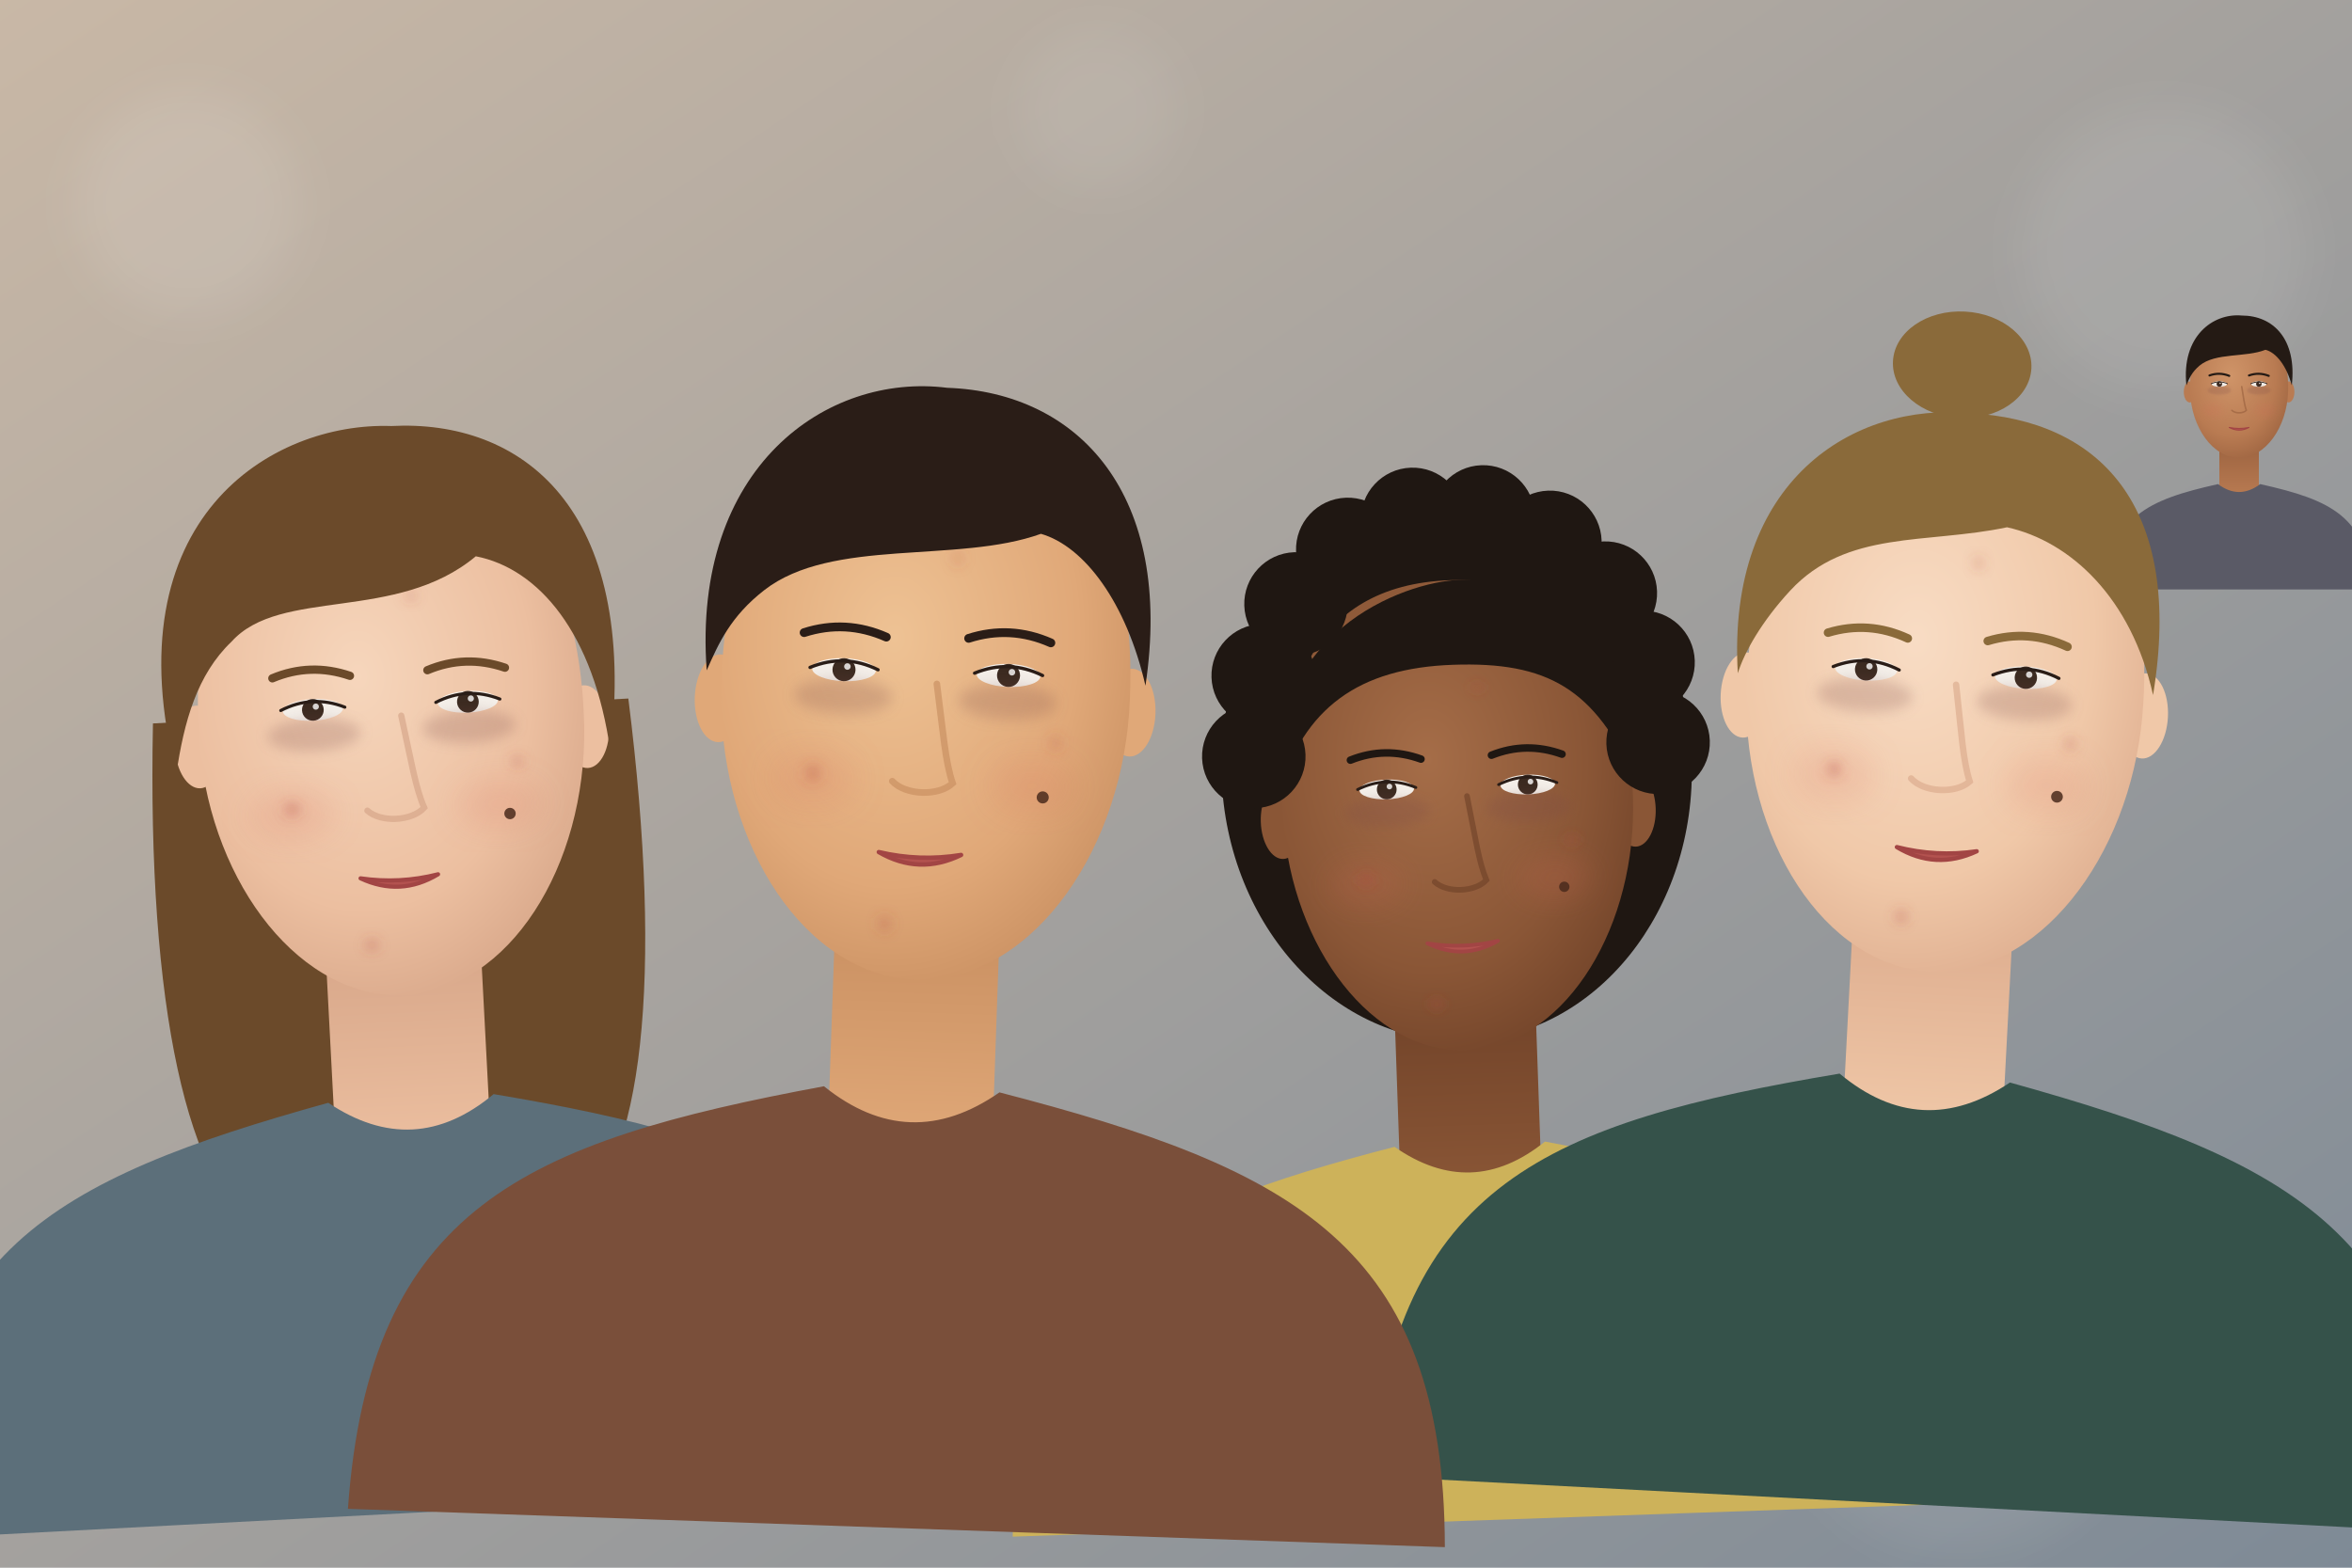
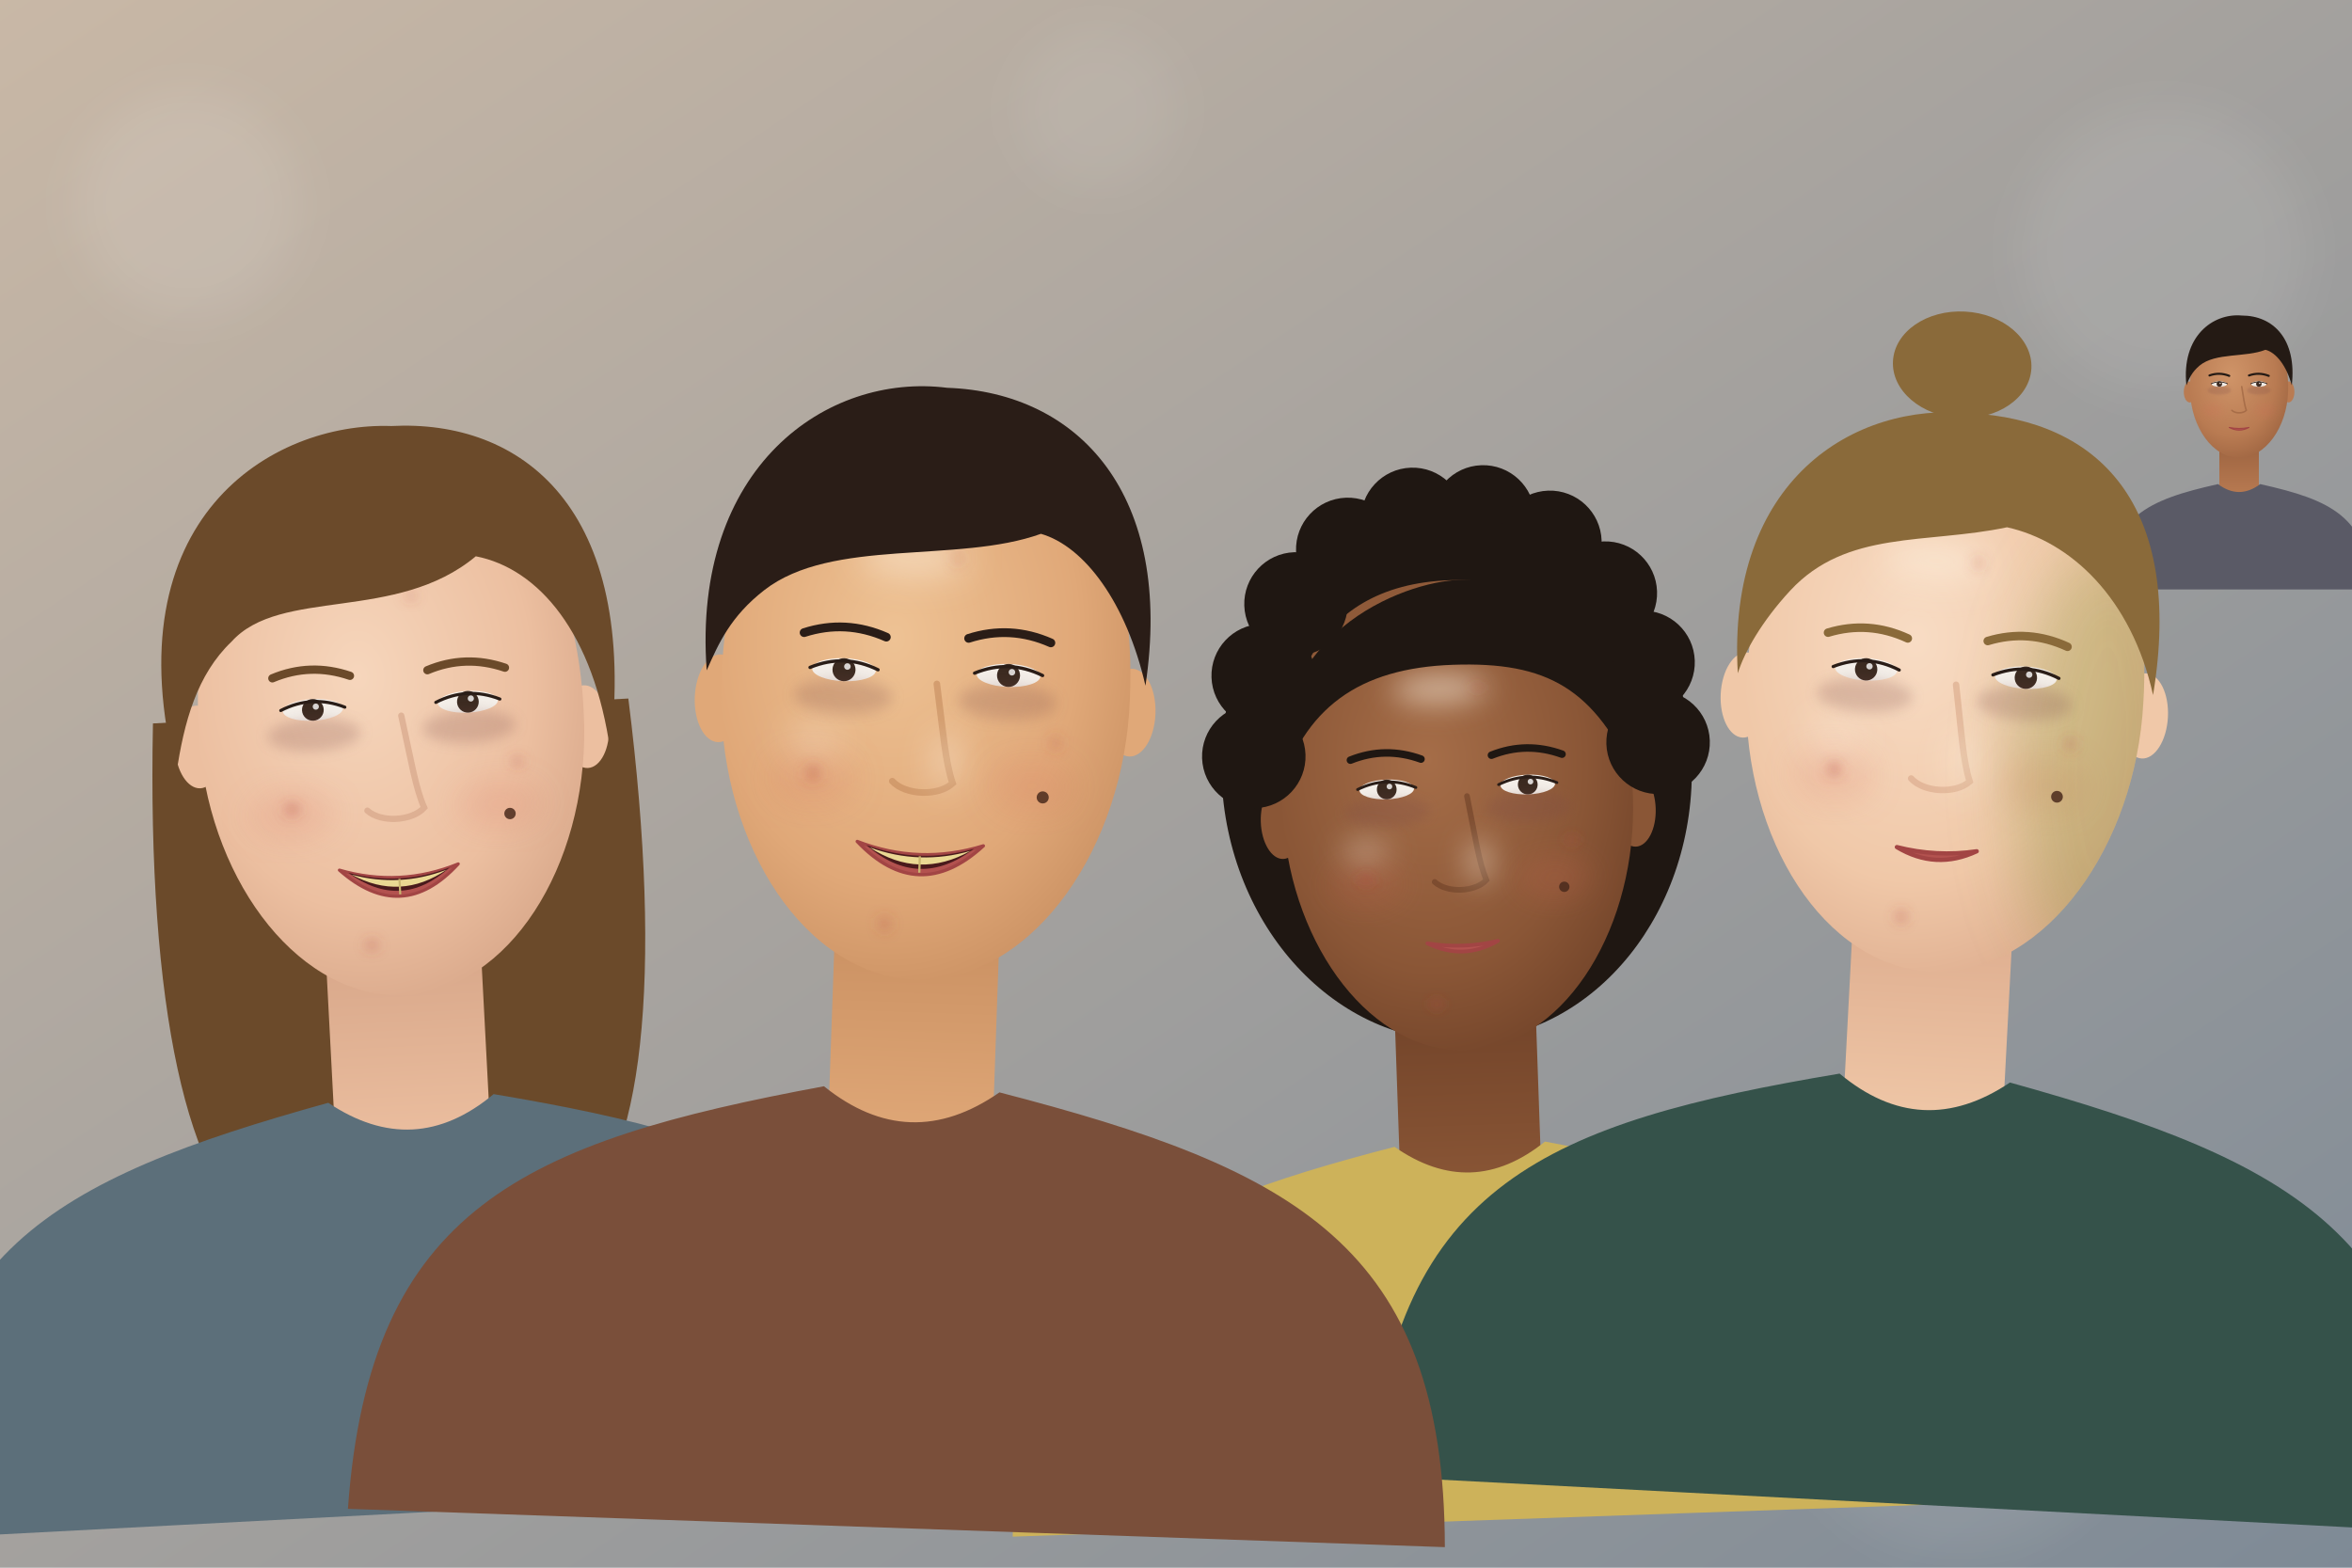
<svg xmlns="http://www.w3.org/2000/svg" viewBox="0 0 1500 1000" width="1500" height="1000">
  <defs>
+     <clipPath id="hcfamily4">
+       <path d="M0,-0.5 C0.30,-0.5 0.38,-0.26 0.372,0 C0.362,0.27 0.2,0.5 0,0.5 C-0.2,0.5 -0.362,0.27 -0.372,0 C-0.38,-0.26 -0.30,-0.5 0,-0.5 Z" />
+     </clipPath>
    <radialGradient id="skfamily4" cx="0.42" cy="0.38" r="0.75">
      <stop offset="0" stop-color="#cf9468" />
      <stop offset="0.6" stop-color="#b97b52" />
      <stop offset="1" stop-color="#965e3c" />
    </radialGradient>
    <linearGradient id="nkfamily4" x1="0" y1="0" x2="0" y2="1">
      <stop offset="0" stop-color="#965e3c" />
      <stop offset="1" stop-color="#b97b52" />
    </linearGradient>
    <filter id="blfamily4" x="-20%" y="-20%" width="140%" height="140%">
      <feGaussianBlur stdDeviation="0.012" />
    </filter>
    <filter id="bmfamily4" x="-30%" y="-30%" width="160%" height="160%">
      <feGaussianBlur stdDeviation="0.03" />
    </filter>
+     <filter id="bcfamily4" x="-80%" y="-40%" width="260%" height="180%">
+       <feGaussianBlur stdDeviation="0.06" />
+     </filter>
+     <clipPath id="hcfamily2">
+       <path d="M0,-0.5 C0.30,-0.5 0.38,-0.26 0.372,0 C0.362,0.27 0.2,0.5 0,0.5 C-0.2,0.5 -0.362,0.27 -0.372,0 C-0.38,-0.26 -0.30,-0.5 0,-0.5 Z" />
+     </clipPath>
    <radialGradient id="skfamily2" cx="0.42" cy="0.38" r="0.75">
      <stop offset="0" stop-color="#a56d48" />
      <stop offset="0.6" stop-color="#8a5636" />
      <stop offset="1" stop-color="#6c3f26" />
    </radialGradient>
    <linearGradient id="nkfamily2" x1="0" y1="0" x2="0" y2="1">
      <stop offset="0" stop-color="#6c3f26" />
      <stop offset="1" stop-color="#8a5636" />
    </linearGradient>
    <filter id="blfamily2" x="-20%" y="-20%" width="140%" height="140%">
      <feGaussianBlur stdDeviation="0.012" />
    </filter>
    <filter id="bmfamily2" x="-30%" y="-30%" width="160%" height="160%">
      <feGaussianBlur stdDeviation="0.03" />
    </filter>
+     <filter id="bcfamily2" x="-80%" y="-40%" width="260%" height="180%">
+       <feGaussianBlur stdDeviation="0.06" />
+     </filter>
+     <clipPath id="hcfamily0">
+       <path d="M0,-0.5 C0.30,-0.5 0.38,-0.26 0.372,0 C0.362,0.27 0.2,0.5 0,0.5 C-0.2,0.5 -0.362,0.27 -0.372,0 C-0.38,-0.26 -0.30,-0.5 0,-0.5 Z" />
+     </clipPath>
    <radialGradient id="skfamily0" cx="0.42" cy="0.38" r="0.75">
      <stop offset="0" stop-color="#f6d6bc" />
      <stop offset="0.6" stop-color="#ecbfa0" />
      <stop offset="1" stop-color="#d2a083" />
    </radialGradient>
    <linearGradient id="nkfamily0" x1="0" y1="0" x2="0" y2="1">
      <stop offset="0" stop-color="#d2a083" />
      <stop offset="1" stop-color="#ecbfa0" />
    </linearGradient>
    <filter id="blfamily0" x="-20%" y="-20%" width="140%" height="140%">
      <feGaussianBlur stdDeviation="0.012" />
    </filter>
    <filter id="bmfamily0" x="-30%" y="-30%" width="160%" height="160%">
      <feGaussianBlur stdDeviation="0.03" />
    </filter>
+     <filter id="bcfamily0" x="-80%" y="-40%" width="260%" height="180%">
+       <feGaussianBlur stdDeviation="0.06" />
+     </filter>
+     <clipPath id="hcfamily3">
+       <path d="M0,-0.5 C0.30,-0.5 0.38,-0.26 0.372,0 C0.362,0.27 0.2,0.5 0,0.5 C-0.2,0.5 -0.362,0.27 -0.372,0 C-0.38,-0.26 -0.30,-0.5 0,-0.5 Z" />
+     </clipPath>
    <radialGradient id="skfamily3" cx="0.42" cy="0.38" r="0.75">
      <stop offset="0" stop-color="#f8dcc4" />
      <stop offset="0.6" stop-color="#f0c8a8" />
      <stop offset="1" stop-color="#d9a688" />
    </radialGradient>
    <linearGradient id="nkfamily3" x1="0" y1="0" x2="0" y2="1">
      <stop offset="0" stop-color="#d9a688" />
      <stop offset="1" stop-color="#f0c8a8" />
    </linearGradient>
    <filter id="blfamily3" x="-20%" y="-20%" width="140%" height="140%">
      <feGaussianBlur stdDeviation="0.012" />
    </filter>
    <filter id="bmfamily3" x="-30%" y="-30%" width="160%" height="160%">
      <feGaussianBlur stdDeviation="0.03" />
    </filter>
+     <filter id="bcfamily3" x="-80%" y="-40%" width="260%" height="180%">
+       <feGaussianBlur stdDeviation="0.06" />
+     </filter>
+     <clipPath id="hcfamily1">
+       <path d="M0,-0.5 C0.30,-0.5 0.38,-0.26 0.372,0 C0.362,0.27 0.2,0.5 0,0.5 C-0.2,0.5 -0.362,0.27 -0.372,0 C-0.38,-0.26 -0.30,-0.5 0,-0.5 Z" />
+     </clipPath>
    <radialGradient id="skfamily1" cx="0.42" cy="0.38" r="0.75">
      <stop offset="0" stop-color="#eec294" />
      <stop offset="0.6" stop-color="#e0a878" />
      <stop offset="1" stop-color="#c48a5c" />
    </radialGradient>
    <linearGradient id="nkfamily1" x1="0" y1="0" x2="0" y2="1">
      <stop offset="0" stop-color="#c48a5c" />
      <stop offset="1" stop-color="#e0a878" />
    </linearGradient>
    <filter id="blfamily1" x="-20%" y="-20%" width="140%" height="140%">
      <feGaussianBlur stdDeviation="0.012" />
    </filter>
    <filter id="bmfamily1" x="-30%" y="-30%" width="160%" height="160%">
      <feGaussianBlur stdDeviation="0.03" />
+     </filter>
+     <filter id="bcfamily1" x="-80%" y="-40%" width="260%" height="180%">
+       <feGaussianBlur stdDeviation="0.06" />
    </filter>
  </defs>
  <defs>
    <linearGradient id="bgfamily" x1="0" y1="0" x2="1" y2="1">
      <stop offset="0" stop-color="#c9b8a6" />
      <stop offset="1" stop-color="#7e8a96" />
    </linearGradient>
    <filter id="bbfamily">
      <feGaussianBlur stdDeviation="14" />
    </filter>
  </defs>
  <rect width="1500" height="1000" fill="url(#bgfamily)" />
  <g filter="url(#bbfamily)">
    <circle cx="120" cy="130" r="70" fill="#fff" opacity="0.1" />
    <circle cx="1380" cy="160" r="90" fill="#fff" opacity="0.08" />
    <circle cx="700" cy="70" r="50" fill="#fff" opacity="0.07" />
    <circle cx="1250" cy="880" r="110" fill="#fff" opacity="0.07" />
    <circle cx="200" cy="820" r="80" fill="#fff" opacity="0.06" />
  </g>
  <g transform="translate(1428,250) rotate(0) scale(84)">
    <path d="M-0.15,0.3 L-0.15,0.8 L0.15,0.8 L0.15,0.3 Z" fill="url(#nkfamily4)" />
    <path d="M-1.0,1.5 C-0.98,0.95 -0.7,0.82 -0.16,0.7 Q0,0.82 0.16,0.7 C0.7,0.82 0.98,0.95 1.0,1.5 Z" fill="#5a5a66" />
    <ellipse cx="-0.375" cy="0.0" rx="0.045" ry="0.08" fill="#b97b52" />
    <ellipse cx="0.375" cy="0.0" rx="0.045" ry="0.08" fill="#b97b52" />
    <path d="M0,-0.5 C0.30,-0.5 0.38,-0.26 0.372,0 C0.362,0.27 0.2,0.5 0,0.5 C-0.2,0.5 -0.362,0.27 -0.372,0 C-0.38,-0.26 -0.30,-0.5 0,-0.5 Z" fill="url(#skfamily4)" />
    <ellipse cx="-0.2" cy="0.14" rx="0.08" ry="0.05" fill="#d86a5a" opacity=".16" filter="url(#bmfamily4)" />
    <ellipse cx="0.2" cy="0.14" rx="0.08" ry="0.05" fill="#d86a5a" opacity=".16" filter="url(#bmfamily4)" />
    <path d="M0.02,-0.04 C0.035,0.05 0.04,0.1 0.055,0.14 C0.03,0.165 -0.03,0.165 -0.055,0.14" fill="none" stroke="#965e3c" stroke-width="0.012" stroke-linecap="round" opacity=".6" />
    <g transform="translate(-0.15,-0.06)">
      <ellipse rx="0.058" ry="0.021" fill="#f4efe9" />
      <circle r="0.021" fill="#3b2a20" />
      <circle cx="0.006" cy="-0.006" r="0.006" fill="#fff" opacity=".8" />
      <path d="M-0.062,-0.002 Q0,-0.03 0.062,-0.002" fill="none" stroke="#2a1d17" stroke-width="0.006" stroke-linecap="round" />
    </g>
    <path d="M-0.225,-0.125 Q-0.15,-0.152 -0.075,-0.122" fill="none" stroke="#241a14" stroke-width="0.016" stroke-linecap="round" />
    <ellipse cx="-0.15" cy="-0.012" rx="0.09" ry="0.032" fill="#7a4a46" opacity="0.22" filter="url(#blfamily4)" />
    <g transform="translate(0.15,-0.06)">
      <ellipse rx="0.058" ry="0.021" fill="#f4efe9" />
      <circle r="0.021" fill="#3b2a20" />
      <circle cx="0.006" cy="-0.006" r="0.006" fill="#fff" opacity=".8" />
      <path d="M-0.062,-0.002 Q0,-0.03 0.062,-0.002" fill="none" stroke="#2a1d17" stroke-width="0.006" stroke-linecap="round" />
    </g>
    <path d="M0.075,-0.125 Q0.15,-0.152 0.225,-0.122" fill="none" stroke="#241a14" stroke-width="0.016" stroke-linecap="round" />
    <ellipse cx="0.15" cy="-0.012" rx="0.09" ry="0.032" fill="#7a4a46" opacity="0.22" filter="url(#blfamily4)" />
    <path d="M-0.075,0.27 Q0,0.31 0.075,0.27 Q0,0.285 -0.075,0.27 Z" fill="#b3524f" stroke="#a24544" stroke-width="0.008" stroke-linejoin="round" />
    <path d="M-0.40,-0.05 C-0.44,-0.42 -0.2,-0.60 0.02,-0.58 C0.26,-0.58 0.44,-0.40 0.40,-0.05 C0.36,-0.2 0.28,-0.30 0.2,-0.32 C0.05,-0.26 -0.18,-0.30 -0.3,-0.20 C-0.36,-0.15 -0.38,-0.10 -0.40,-0.05 Z" fill="#241a14" />
  </g>
  <g transform="translate(930,520) rotate(-2) scale(300)">
    <ellipse cx="0" cy="-0.1" rx="0.5" ry="0.58" fill="#1f1712" />
    <path d="M-0.15,0.3 L-0.15,0.8 L0.15,0.8 L0.15,0.3 Z" fill="url(#nkfamily2)" />
    <path d="M-1.0,1.5 C-0.98,0.95 -0.7,0.82 -0.16,0.7 Q0,0.82 0.16,0.7 C0.7,0.82 0.98,0.95 1.0,1.5 Z" fill="#cdb25a" />
    <ellipse cx="-0.375" cy="0.0" rx="0.045" ry="0.08" fill="#8a5636" />
    <ellipse cx="0.375" cy="0.0" rx="0.045" ry="0.08" fill="#8a5636" />
    <path d="M0,-0.5 C0.30,-0.5 0.38,-0.26 0.372,0 C0.362,0.27 0.2,0.5 0,0.5 C-0.2,0.5 -0.362,0.27 -0.372,0 C-0.38,-0.26 -0.30,-0.5 0,-0.5 Z" fill="url(#skfamily2)" />
    <ellipse cx="-0.2" cy="0.14" rx="0.08" ry="0.05" fill="#d86a5a" opacity=".16" filter="url(#bmfamily2)" />
    <ellipse cx="0.2" cy="0.14" rx="0.08" ry="0.05" fill="#d86a5a" opacity=".16" filter="url(#bmfamily2)" />
    <path d="M0.02,-0.04 C0.035,0.05 0.04,0.1 0.055,0.14 C0.03,0.165 -0.03,0.165 -0.055,0.14" fill="none" stroke="#6c3f26" stroke-width="0.012" stroke-linecap="round" opacity=".6" />
+     <g filter="url(#bmfamily2)" fill="#fff6e6">
+       <ellipse cx="-0.03" cy="-0.27" rx="0.1" ry="0.034" opacity=".5" />
+       <ellipse cx="0.042" cy="0.1" rx="0.022" ry="0.05" opacity=".5" />
+       <ellipse cx="-0.2" cy="0.07" rx="0.05" ry="0.03" opacity=".3" />
+     </g>
    <g transform="translate(-0.15,-0.06)">
      <ellipse rx="0.058" ry="0.021" fill="#f4efe9" />
      <circle r="0.021" fill="#3b2a20" />
      <circle cx="0.006" cy="-0.006" r="0.006" fill="#fff" opacity=".8" />
      <path d="M-0.062,-0.002 Q0,-0.03 0.062,-0.002" fill="none" stroke="#2a1d17" stroke-width="0.006" stroke-linecap="round" />
    </g>
    <path d="M-0.225,-0.125 Q-0.15,-0.152 -0.075,-0.122" fill="none" stroke="#1f1712" stroke-width="0.016" stroke-linecap="round" />
    <ellipse cx="-0.15" cy="-0.012" rx="0.09" ry="0.032" fill="#7a4a46" opacity="0.22" filter="url(#blfamily2)" />
    <g transform="translate(0.15,-0.06)">
      <ellipse rx="0.058" ry="0.021" fill="#f4efe9" />
      <circle r="0.021" fill="#3b2a20" />
      <circle cx="0.006" cy="-0.006" r="0.006" fill="#fff" opacity=".8" />
      <path d="M-0.062,-0.002 Q0,-0.03 0.062,-0.002" fill="none" stroke="#2a1d17" stroke-width="0.006" stroke-linecap="round" />
    </g>
    <path d="M0.075,-0.125 Q0.15,-0.152 0.225,-0.122" fill="none" stroke="#1f1712" stroke-width="0.016" stroke-linecap="round" />
    <ellipse cx="0.15" cy="-0.012" rx="0.09" ry="0.032" fill="#7a4a46" opacity="0.22" filter="url(#blfamily2)" />
    <g filter="url(#blfamily2)">
      <circle cx="-0.20" cy="0.13" r="0.011" fill="#b5483f" opacity=".55" />
      <circle cx="0.24" cy="0.06" r="0.009" fill="#b5483f" opacity=".5" />
      <circle cx="0.05" cy="-0.27" r="0.008" fill="#b5483f" opacity=".5" />
      <circle cx="-0.06" cy="0.40" r="0.01" fill="#b5483f" opacity=".5" />
    </g>
    <circle cx="0.22" cy="0.16" r="0.011" fill="#4a2a1c" opacity=".85" />
    <path d="M-0.075,0.27 Q0,0.31 0.075,0.27 Q0,0.285 -0.075,0.27 Z" fill="#b3524f" stroke="#a24544" stroke-width="0.008" stroke-linejoin="round" />
    <circle cx="-0.430" cy="-0.140" r="0.11" fill="#1f1712" />
    <circle cx="-0.404" cy="-0.311" r="0.11" fill="#1f1712" />
    <circle cx="-0.329" cy="-0.461" r="0.11" fill="#1f1712" />
    <circle cx="-0.215" cy="-0.573" r="0.11" fill="#1f1712" />
    <circle cx="-0.075" cy="-0.632" r="0.11" fill="#1f1712" />
    <circle cx="0.075" cy="-0.632" r="0.11" fill="#1f1712" />
    <circle cx="0.215" cy="-0.573" r="0.11" fill="#1f1712" />
    <circle cx="0.329" cy="-0.461" r="0.11" fill="#1f1712" />
    <circle cx="0.404" cy="-0.311" r="0.11" fill="#1f1712" />
    <circle cx="0.430" cy="-0.140" r="0.11" fill="#1f1712" />
    <path d="M-0.38,-0.06 C-0.4,-0.40 -0.1,-0.5 0.02,-0.5 C0.2,-0.5 0.4,-0.40 0.38,-0.06 C0.3,-0.26 0.2,-0.32 0.0,-0.32 C-0.2,-0.32 -0.32,-0.24 -0.38,-0.06 Z" fill="#1f1712" />
  </g>
  <g transform="translate(250,470) rotate(-3) scale(330)">
    <path d="M-0.46,-0.05 C-0.5,0.5 -0.44,0.85 -0.30,0.95 L0.30,0.95 C0.44,0.85 0.5,0.5 0.46,-0.05 Z" fill="#6b4a2a" />
    <path d="M-0.15,0.3 L-0.15,0.8 L0.15,0.8 L0.15,0.3 Z" fill="url(#nkfamily0)" />
    <path d="M-1.0,1.5 C-0.98,0.95 -0.7,0.82 -0.16,0.7 Q0,0.82 0.16,0.7 C0.7,0.82 0.98,0.95 1.0,1.5 Z" fill="#5c6f7a" />
    <ellipse cx="-0.375" cy="0.0" rx="0.045" ry="0.08" fill="#ecbfa0" />
    <ellipse cx="0.375" cy="0.0" rx="0.045" ry="0.08" fill="#ecbfa0" />
    <path d="M0,-0.5 C0.30,-0.5 0.38,-0.26 0.372,0 C0.362,0.27 0.2,0.5 0,0.5 C-0.2,0.5 -0.362,0.27 -0.372,0 C-0.38,-0.26 -0.30,-0.5 0,-0.5 Z" fill="url(#skfamily0)" />
    <ellipse cx="-0.2" cy="0.14" rx="0.08" ry="0.05" fill="#d86a5a" opacity=".16" filter="url(#bmfamily0)" />
    <ellipse cx="0.2" cy="0.14" rx="0.08" ry="0.05" fill="#d86a5a" opacity=".16" filter="url(#bmfamily0)" />
    <path d="M0.02,-0.04 C0.035,0.05 0.04,0.1 0.055,0.14 C0.03,0.165 -0.03,0.165 -0.055,0.14" fill="none" stroke="#d2a083" stroke-width="0.012" stroke-linecap="round" opacity=".6" />
    <g transform="translate(-0.15,-0.06)">
      <ellipse rx="0.058" ry="0.021" fill="#f4efe9" />
      <circle r="0.021" fill="#3b2a20" />
      <circle cx="0.006" cy="-0.006" r="0.006" fill="#fff" opacity=".8" />
      <path d="M-0.062,-0.002 Q0,-0.03 0.062,-0.002" fill="none" stroke="#2a1d17" stroke-width="0.006" stroke-linecap="round" />
    </g>
    <path d="M-0.225,-0.125 Q-0.15,-0.152 -0.075,-0.122" fill="none" stroke="#6b4a2a" stroke-width="0.016" stroke-linecap="round" />
    <ellipse cx="-0.15" cy="-0.012" rx="0.09" ry="0.032" fill="#7a4a46" opacity="0.22" filter="url(#blfamily0)" />
    <g transform="translate(0.15,-0.06)">
      <ellipse rx="0.058" ry="0.021" fill="#f4efe9" />
      <circle r="0.021" fill="#3b2a20" />
      <circle cx="0.006" cy="-0.006" r="0.006" fill="#fff" opacity=".8" />
      <path d="M-0.062,-0.002 Q0,-0.03 0.062,-0.002" fill="none" stroke="#2a1d17" stroke-width="0.006" stroke-linecap="round" />
    </g>
    <path d="M0.075,-0.125 Q0.15,-0.152 0.225,-0.122" fill="none" stroke="#6b4a2a" stroke-width="0.016" stroke-linecap="round" />
    <ellipse cx="0.15" cy="-0.012" rx="0.09" ry="0.032" fill="#7a4a46" opacity="0.22" filter="url(#blfamily0)" />
    <g filter="url(#blfamily0)">
      <circle cx="-0.20" cy="0.13" r="0.011" fill="#b5483f" opacity=".55" />
      <circle cx="0.24" cy="0.06" r="0.009" fill="#b5483f" opacity=".5" />
      <circle cx="0.05" cy="-0.27" r="0.008" fill="#b5483f" opacity=".5" />
      <circle cx="-0.06" cy="0.40" r="0.01" fill="#b5483f" opacity=".5" />
    </g>
    <circle cx="0.22" cy="0.16" r="0.011" fill="#4a2a1c" opacity=".85" />
-     <path d="M-0.075,0.27 Q0,0.31 0.075,0.27 Q0,0.285 -0.075,0.27 Z" fill="#b3524f" stroke="#a24544" stroke-width="0.008" stroke-linejoin="round" />
+     <path d="M-0.115,0.252 Q0,0.292 0.115,0.252 Q0,0.365 -0.115,0.252 Z" fill="#b3524f" stroke="#a24544" stroke-width="0.006" stroke-linejoin="round" />
+     <path d="M-0.098,0.258 Q0,0.29 0.098,0.258 Q0,0.338 -0.098,0.258 Z" fill="#4a1a1c" />
+     <path d="M-0.092,0.262 Q0,0.292 0.092,0.262 Q0,0.318 -0.092,0.262 Z" fill="#ead893" />
+     <path d="M0,0.275 L0,0.305" stroke="#c9b570" stroke-width="0.004" />
    <path d="M-0.42,0.05 C-0.52,-0.45 -0.2,-0.62 0.03,-0.60 C0.28,-0.60 0.5,-0.42 0.42,0.05 C0.40,-0.18 0.30,-0.31 0.18,-0.34 C0.02,-0.22 -0.2,-0.30 -0.30,-0.20 C-0.37,-0.14 -0.40,-0.05 -0.42,0.05 Z" fill="#6b4a2a" />
  </g>
  <g transform="translate(1240,450) rotate(3) scale(340)">
    <path d="M-0.15,0.3 L-0.15,0.8 L0.15,0.8 L0.15,0.3 Z" fill="url(#nkfamily3)" />
    <path d="M-1.0,1.5 C-0.98,0.95 -0.7,0.82 -0.16,0.7 Q0,0.82 0.16,0.7 C0.7,0.82 0.98,0.95 1.0,1.5 Z" fill="#35524a" />
    <ellipse cx="-0.375" cy="0.0" rx="0.045" ry="0.08" fill="#f0c8a8" />
    <ellipse cx="0.375" cy="0.0" rx="0.045" ry="0.08" fill="#f0c8a8" />
    <path d="M0,-0.5 C0.30,-0.5 0.38,-0.26 0.372,0 C0.362,0.27 0.2,0.5 0,0.5 C-0.2,0.5 -0.362,0.27 -0.372,0 C-0.38,-0.26 -0.30,-0.5 0,-0.5 Z" fill="url(#skfamily3)" />
    <ellipse cx="-0.2" cy="0.14" rx="0.08" ry="0.05" fill="#d86a5a" opacity=".16" filter="url(#bmfamily3)" />
    <ellipse cx="0.2" cy="0.14" rx="0.08" ry="0.05" fill="#d86a5a" opacity=".16" filter="url(#bmfamily3)" />
    <path d="M0.02,-0.04 C0.035,0.05 0.04,0.1 0.055,0.14 C0.03,0.165 -0.03,0.165 -0.055,0.14" fill="none" stroke="#d9a688" stroke-width="0.012" stroke-linecap="round" opacity=".6" />
+     <g filter="url(#bmfamily3)" fill="#fff6e6">
+       <ellipse cx="-0.03" cy="-0.27" rx="0.1" ry="0.034" opacity=".5" />
+       <ellipse cx="0.042" cy="0.1" rx="0.022" ry="0.05" opacity=".5" />
+       <ellipse cx="-0.2" cy="0.07" rx="0.05" ry="0.03" opacity=".3" />
+     </g>
+     <g clip-path="url(#hcfamily3)">
+       <ellipse cx="0.3" cy="0.08" rx="0.17" ry="0.4" fill="#7f8f2e" opacity=".3" filter="url(#bcfamily3)" />
+     </g>
    <g transform="translate(-0.15,-0.06)">
      <ellipse rx="0.058" ry="0.021" fill="#f4efe9" />
      <circle r="0.021" fill="#3b2a20" />
      <circle cx="0.006" cy="-0.006" r="0.006" fill="#fff" opacity=".8" />
      <path d="M-0.062,-0.002 Q0,-0.03 0.062,-0.002" fill="none" stroke="#2a1d17" stroke-width="0.006" stroke-linecap="round" />
    </g>
    <path d="M-0.225,-0.125 Q-0.15,-0.152 -0.075,-0.122" fill="none" stroke="#8a6a3a" stroke-width="0.016" stroke-linecap="round" />
    <ellipse cx="-0.15" cy="-0.012" rx="0.09" ry="0.032" fill="#7a4a46" opacity="0.22" filter="url(#blfamily3)" />
    <g transform="translate(0.15,-0.06)">
      <ellipse rx="0.058" ry="0.021" fill="#f4efe9" />
      <circle r="0.021" fill="#3b2a20" />
      <circle cx="0.006" cy="-0.006" r="0.006" fill="#fff" opacity=".8" />
      <path d="M-0.062,-0.002 Q0,-0.03 0.062,-0.002" fill="none" stroke="#2a1d17" stroke-width="0.006" stroke-linecap="round" />
    </g>
    <path d="M0.075,-0.125 Q0.15,-0.152 0.225,-0.122" fill="none" stroke="#8a6a3a" stroke-width="0.016" stroke-linecap="round" />
    <ellipse cx="0.15" cy="-0.012" rx="0.09" ry="0.032" fill="#7a4a46" opacity="0.22" filter="url(#blfamily3)" />
    <g filter="url(#blfamily3)">
      <circle cx="-0.20" cy="0.13" r="0.011" fill="#b5483f" opacity=".55" />
      <circle cx="0.24" cy="0.06" r="0.009" fill="#b5483f" opacity=".5" />
      <circle cx="0.05" cy="-0.27" r="0.008" fill="#b5483f" opacity=".5" />
      <circle cx="-0.06" cy="0.40" r="0.01" fill="#b5483f" opacity=".5" />
    </g>
    <circle cx="0.22" cy="0.16" r="0.011" fill="#4a2a1c" opacity=".85" />
    <path d="M-0.075,0.27 Q0,0.31 0.075,0.27 Q0,0.285 -0.075,0.27 Z" fill="#b3524f" stroke="#a24544" stroke-width="0.008" stroke-linejoin="round" />
    <ellipse cx="0" cy="-0.64" rx="0.13" ry="0.1" fill="#8a6a3a" />
    <path d="M-0.39,-0.04 C-0.43,-0.40 -0.2,-0.56 0.02,-0.55 C0.26,-0.55 0.43,-0.40 0.39,-0.04 C0.34,-0.22 0.22,-0.32 0.1,-0.34 C-0.05,-0.30 -0.2,-0.32 -0.3,-0.2 C-0.35,-0.14 -0.38,-0.08 -0.39,-0.04 Z" fill="#8a6a3a" />
  </g>
  <g transform="translate(590,450) rotate(2) scale(350)">
    <path d="M-0.15,0.3 L-0.15,0.8 L0.15,0.8 L0.15,0.3 Z" fill="url(#nkfamily1)" />
    <path d="M-1.0,1.5 C-0.98,0.95 -0.7,0.82 -0.16,0.7 Q0,0.82 0.16,0.7 C0.7,0.82 0.98,0.95 1.0,1.5 Z" fill="#7a4f3a" />
    <ellipse cx="-0.375" cy="0.0" rx="0.045" ry="0.08" fill="#e0a878" />
    <ellipse cx="0.375" cy="0.0" rx="0.045" ry="0.08" fill="#e0a878" />
    <path d="M0,-0.5 C0.30,-0.5 0.38,-0.26 0.372,0 C0.362,0.27 0.2,0.5 0,0.5 C-0.2,0.5 -0.362,0.27 -0.372,0 C-0.38,-0.26 -0.30,-0.5 0,-0.5 Z" fill="url(#skfamily1)" />
    <ellipse cx="-0.2" cy="0.14" rx="0.08" ry="0.05" fill="#d86a5a" opacity=".16" filter="url(#bmfamily1)" />
    <ellipse cx="0.2" cy="0.14" rx="0.08" ry="0.05" fill="#d86a5a" opacity=".16" filter="url(#bmfamily1)" />
    <path d="M0.02,-0.04 C0.035,0.05 0.04,0.1 0.055,0.14 C0.03,0.165 -0.03,0.165 -0.055,0.14" fill="none" stroke="#c48a5c" stroke-width="0.012" stroke-linecap="round" opacity=".6" />
+     <g filter="url(#bmfamily1)" fill="#fff6e6">
+       <ellipse cx="-0.03" cy="-0.27" rx="0.1" ry="0.034" opacity=".5" />
+       <ellipse cx="0.042" cy="0.1" rx="0.022" ry="0.05" opacity=".5" />
+       <ellipse cx="-0.2" cy="0.07" rx="0.05" ry="0.03" opacity=".3" />
+     </g>
    <g transform="translate(-0.15,-0.06)">
      <ellipse rx="0.058" ry="0.021" fill="#f4efe9" />
      <circle r="0.021" fill="#3b2a20" />
      <circle cx="0.006" cy="-0.006" r="0.006" fill="#fff" opacity=".8" />
      <path d="M-0.062,-0.002 Q0,-0.03 0.062,-0.002" fill="none" stroke="#2a1d17" stroke-width="0.006" stroke-linecap="round" />
    </g>
    <path d="M-0.225,-0.125 Q-0.15,-0.152 -0.075,-0.122" fill="none" stroke="#2a1d17" stroke-width="0.016" stroke-linecap="round" />
    <ellipse cx="-0.15" cy="-0.012" rx="0.09" ry="0.032" fill="#7a4a46" opacity="0.22" filter="url(#blfamily1)" />
    <g transform="translate(0.15,-0.06)">
      <ellipse rx="0.058" ry="0.021" fill="#f4efe9" />
      <circle r="0.021" fill="#3b2a20" />
      <circle cx="0.006" cy="-0.006" r="0.006" fill="#fff" opacity=".8" />
      <path d="M-0.062,-0.002 Q0,-0.03 0.062,-0.002" fill="none" stroke="#2a1d17" stroke-width="0.006" stroke-linecap="round" />
    </g>
    <path d="M0.075,-0.125 Q0.15,-0.152 0.225,-0.122" fill="none" stroke="#2a1d17" stroke-width="0.016" stroke-linecap="round" />
    <ellipse cx="0.15" cy="-0.012" rx="0.09" ry="0.032" fill="#7a4a46" opacity="0.22" filter="url(#blfamily1)" />
    <g filter="url(#blfamily1)">
      <circle cx="-0.20" cy="0.13" r="0.011" fill="#b5483f" opacity=".55" />
      <circle cx="0.24" cy="0.06" r="0.009" fill="#b5483f" opacity=".5" />
      <circle cx="0.05" cy="-0.27" r="0.008" fill="#b5483f" opacity=".5" />
      <circle cx="-0.06" cy="0.40" r="0.01" fill="#b5483f" opacity=".5" />
    </g>
    <circle cx="0.22" cy="0.16" r="0.011" fill="#4a2a1c" opacity=".85" />
-     <path d="M-0.075,0.27 Q0,0.31 0.075,0.27 Q0,0.285 -0.075,0.27 Z" fill="#b3524f" stroke="#a24544" stroke-width="0.008" stroke-linejoin="round" />
+     <path d="M-0.115,0.252 Q0,0.292 0.115,0.252 Q0,0.365 -0.115,0.252 Z" fill="#b3524f" stroke="#a24544" stroke-width="0.006" stroke-linejoin="round" />
+     <path d="M-0.098,0.258 Q0,0.29 0.098,0.258 Q0,0.338 -0.098,0.258 Z" fill="#4a1a1c" />
+     <path d="M-0.092,0.262 Q0,0.292 0.092,0.262 Q0,0.318 -0.092,0.262 Z" fill="#ead893" />
+     <path d="M0,0.275 L0,0.305" stroke="#c9b570" stroke-width="0.004" />
    <path d="M-0.40,-0.05 C-0.44,-0.42 -0.2,-0.60 0.02,-0.58 C0.26,-0.58 0.44,-0.40 0.40,-0.05 C0.36,-0.2 0.28,-0.30 0.2,-0.32 C0.05,-0.26 -0.18,-0.30 -0.3,-0.20 C-0.36,-0.15 -0.38,-0.10 -0.40,-0.05 Z" fill="#2a1d17" />
  </g>
</svg>
